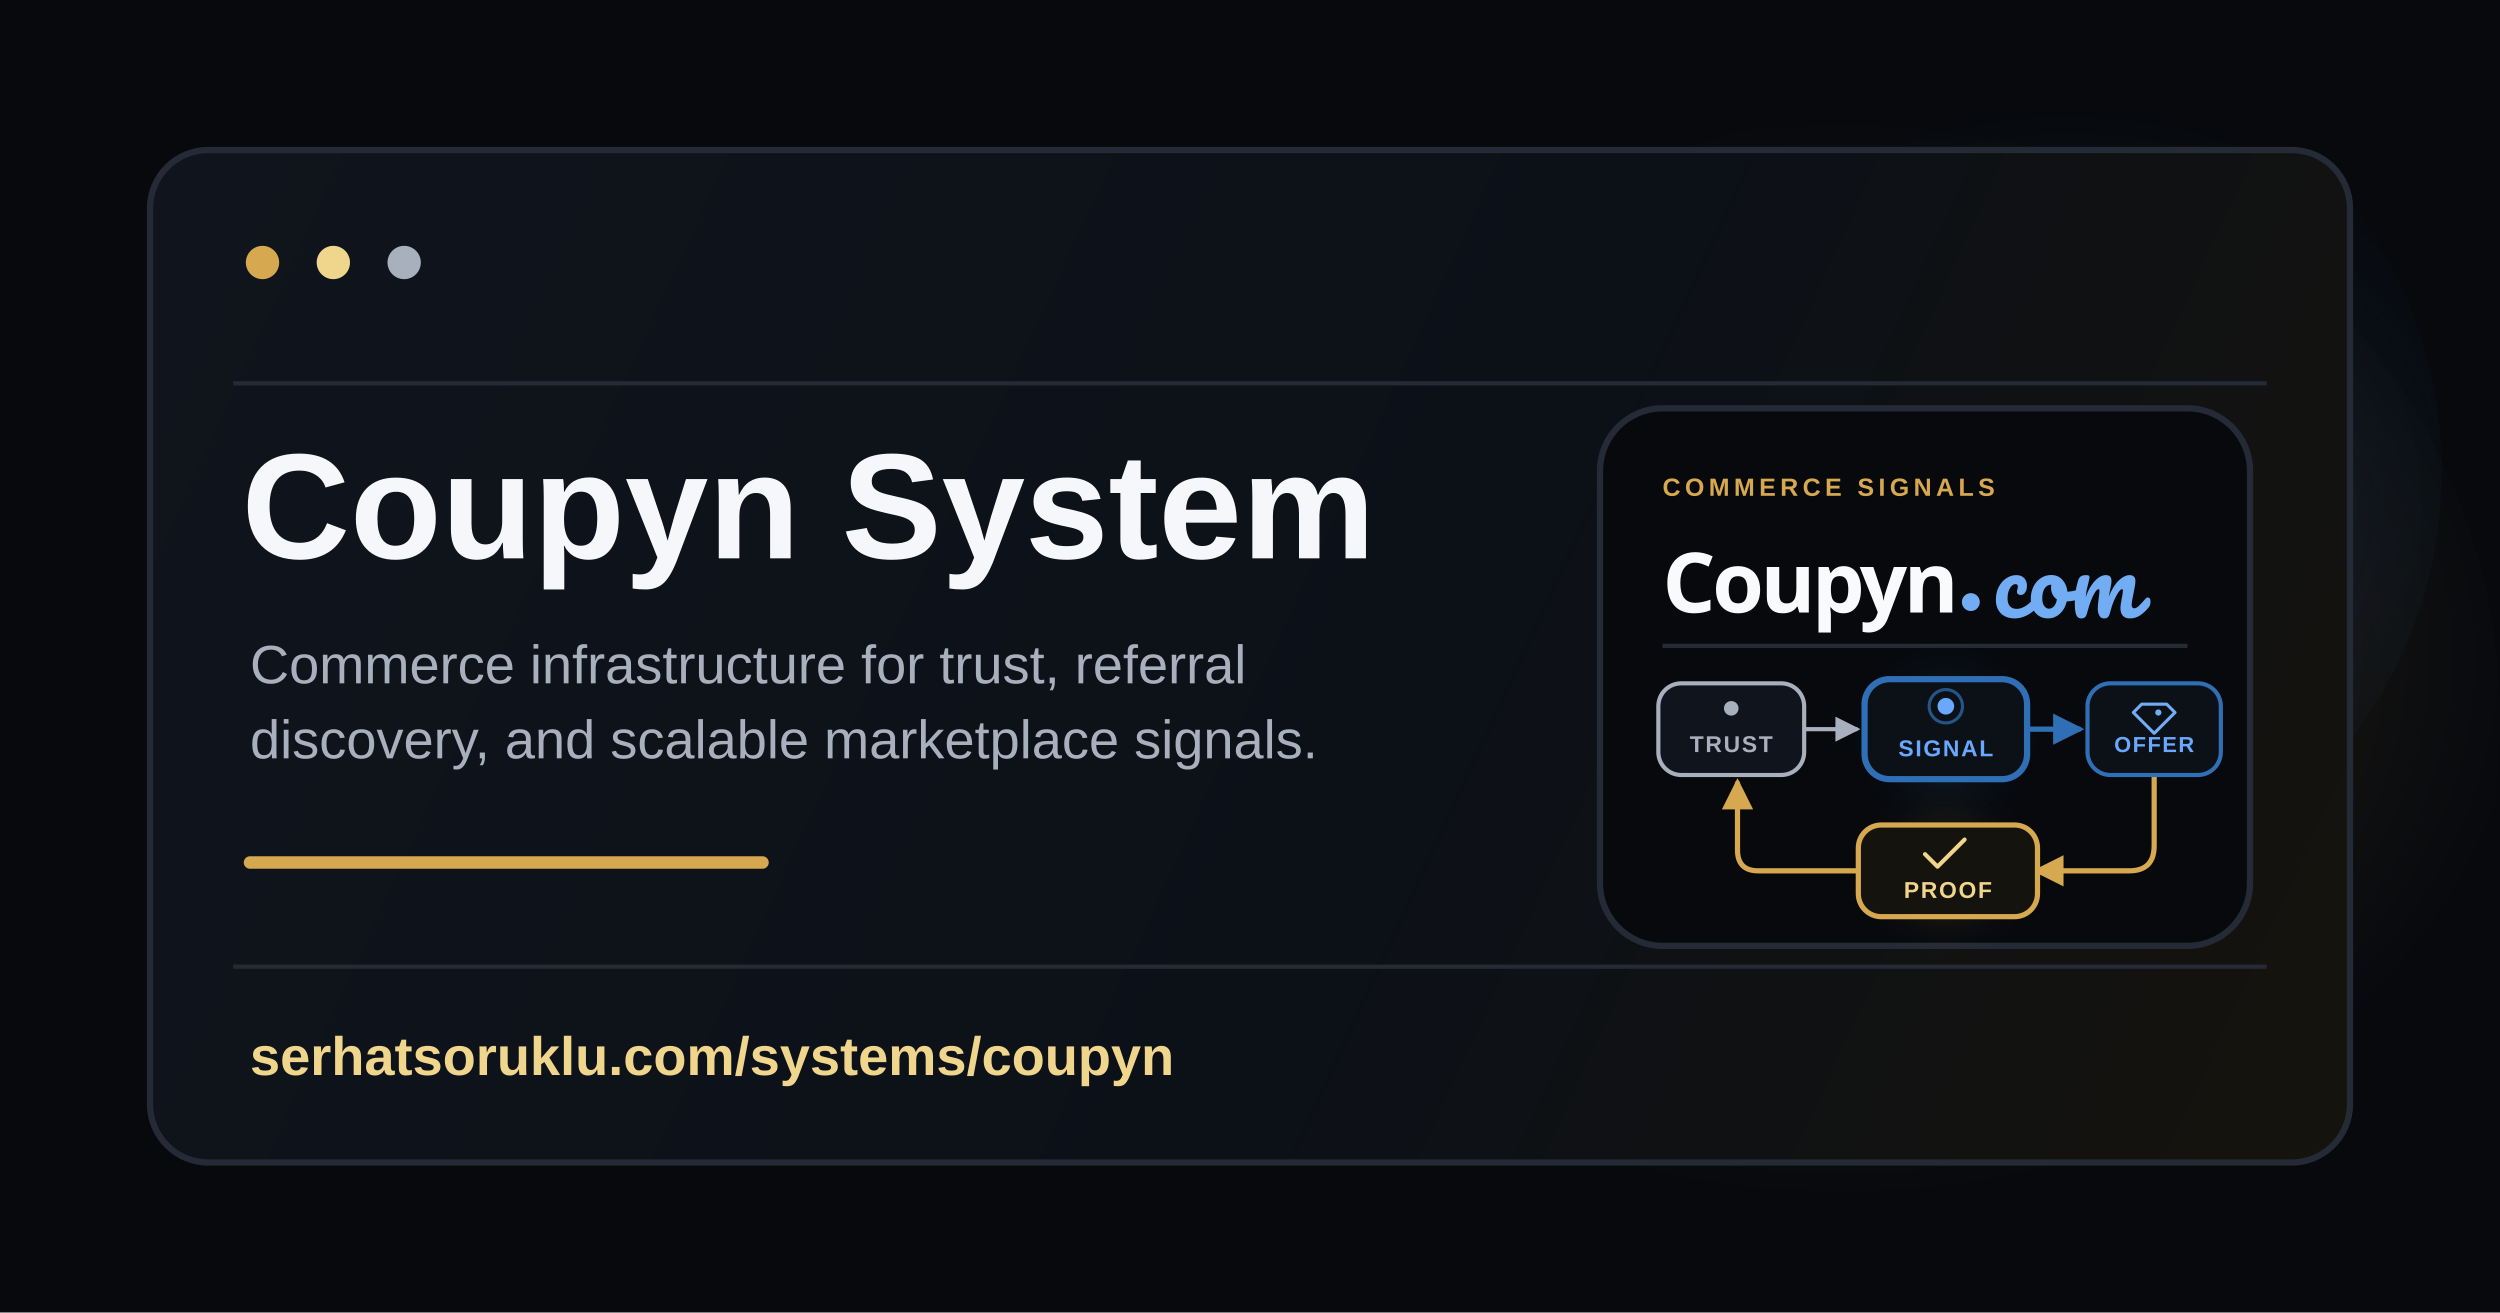
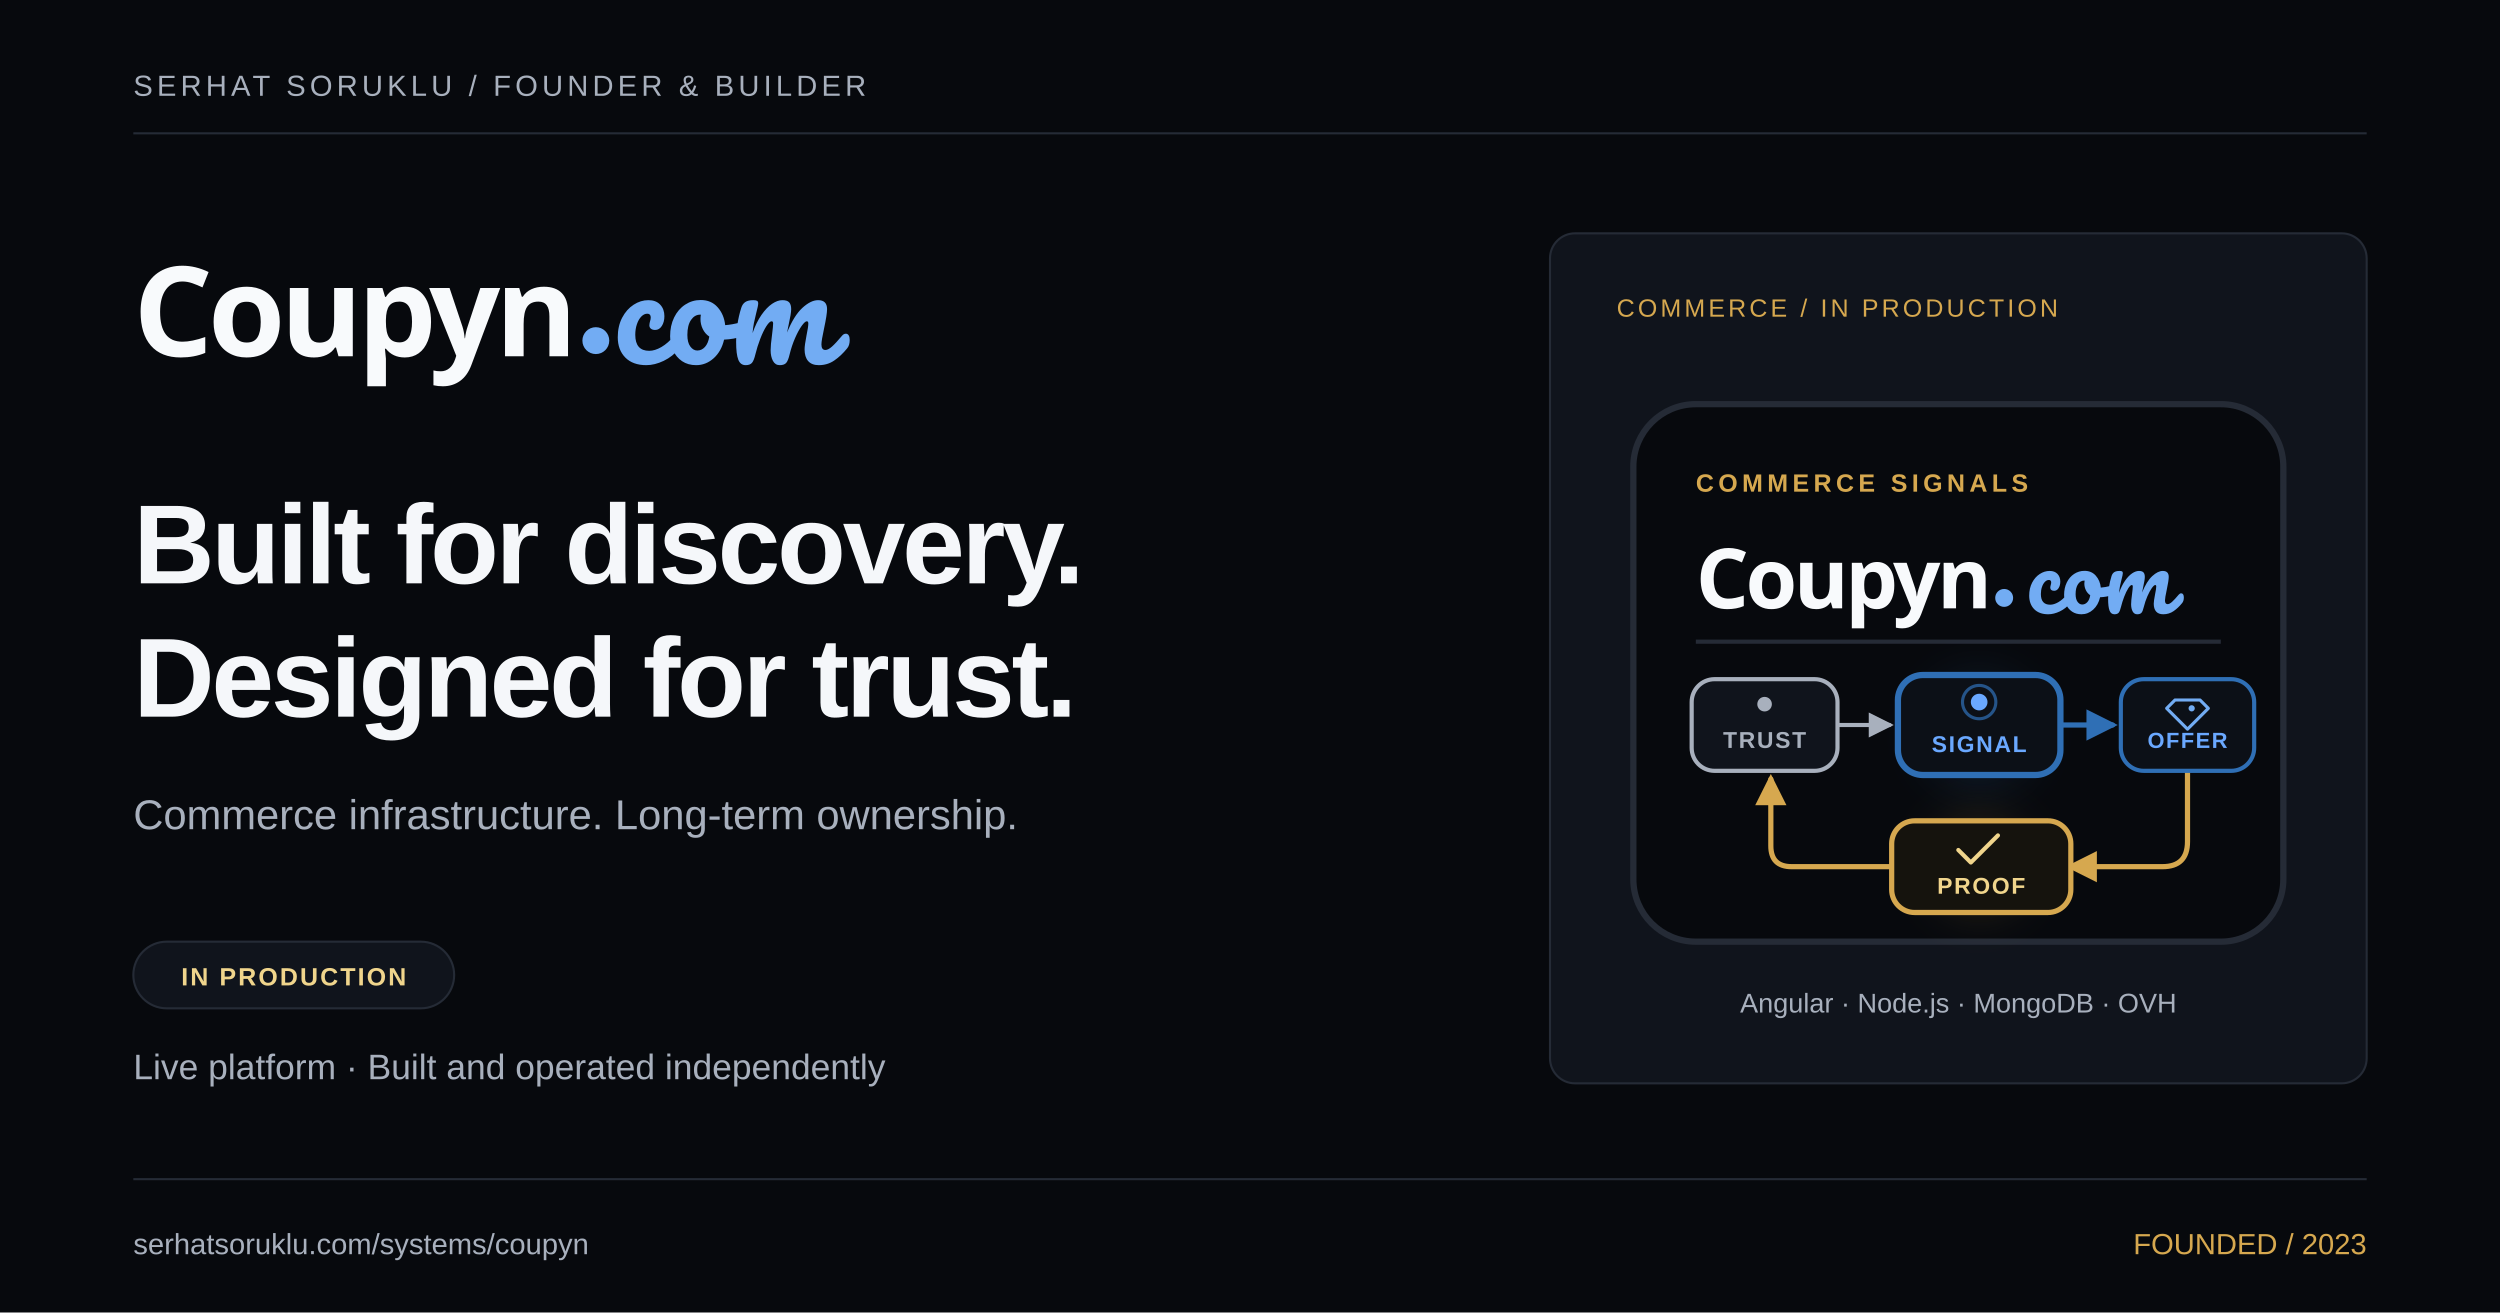
<svg xmlns="http://www.w3.org/2000/svg" width="1200" height="630" viewBox="0 0 1200 630" role="img" aria-labelledby="title desc">
  <defs>
    <linearGradient id="card-surface" x1="72" x2="1128" y1="72" y2="558" gradientUnits="userSpaceOnUse">
      <stop stop-color="#10141c" />
      <stop offset="0.58" stop-color="#0c1017" />
      <stop offset="1" stop-color="#15130d" />
    </linearGradient>
    <radialGradient id="gold-field" cx="0" cy="0" r="1" gradientTransform="matrix(330 0 0 260 884 316)" gradientUnits="userSpaceOnUse">
      <stop stop-color="#d6a84f" stop-opacity="0.24" />
      <stop offset="0.56" stop-color="#d6a84f" stop-opacity="0.08" />
      <stop offset="1" stop-color="#d6a84f" stop-opacity="0" />
    </radialGradient>
    <radialGradient id="blue-field" cx="0" cy="0" r="1" gradientTransform="matrix(220 0 0 190 992 242)" gradientUnits="userSpaceOnUse">
      <stop stop-color="#2f6fb5" stop-opacity="0.22" />
      <stop offset="1" stop-color="#2f6fb5" stop-opacity="0" />
    </radialGradient>
    <filter id="soft-glow" x="-40%" y="-40%" width="180%" height="180%">
      <feGaussianBlur stdDeviation="10" />
    </filter>
    <marker id="arrow-muted" markerWidth="6" markerHeight="6" refX="5" refY="3" orient="auto" markerUnits="strokeWidth">
      <path d="M0 0l6 3-6 3z" fill="#a8b0bd" />
    </marker>
    <marker id="arrow-blue" markerWidth="6" markerHeight="6" refX="5" refY="3" orient="auto" markerUnits="strokeWidth">
      <path d="M0 0l6 3-6 3z" fill="#2f6fb5" />
    </marker>
    <marker id="arrow-gold" markerWidth="6" markerHeight="6" refX="5" refY="3" orient="auto" markerUnits="strokeWidth">
      <path d="M0 0l6 3-6 3z" fill="#d6a84f" />
    </marker>
  </defs>
  <rect width="1200" height="630" fill="#07090d" />
-   <circle cx="960" cy="226" r="212" fill="url(#blue-field)" />
-   <circle cx="908" cy="346" r="292" fill="url(#gold-field)" />
-   <rect x="72" y="72" width="1056" height="486" rx="28" fill="url(#card-surface)" stroke="#252b36" stroke-width="3" />
-   <path d="M112 184h976" stroke="#252b36" stroke-width="2" />
-   <path d="M112 464h976" stroke="#252b36" stroke-width="2" />
-   <circle cx="126" cy="126" r="8" fill="#d6a84f" />
-   <circle cx="160" cy="126" r="8" fill="#f0d58c" />
-   <circle cx="194" cy="126" r="8" fill="#a8b0bd" />
-   <text x="116" y="268" fill="#f5f7fa" font-family="Arial, Helvetica, sans-serif" font-size="72" font-weight="700" letter-spacing="0">Coupyn System</text>
-   <text fill="#a8b0bd" font-family="Arial, Helvetica, sans-serif" font-size="26" font-weight="400" letter-spacing="0">
-     <tspan x="120" y="328">Commerce infrastructure for trust, referral</tspan>
-     <tspan x="120" y="364">discovery, and scalable marketplace signals.</tspan>
-   </text>
-   <path d="M120 414h246" stroke="#d6a84f" stroke-width="6" stroke-linecap="round" />
-   <text x="120" y="516" fill="#f0d58c" font-family="Arial, Helvetica, sans-serif" font-size="26" font-weight="600" letter-spacing="0">serhatsoruklu.com/systems/coupyn</text>
-   <g id="coupyn-og-visual" transform="translate(768 196)">
+   <path d="M64 64H1136" stroke="#252b36" />
+   <text x="64" y="46" fill="#a8b0bd" font-family="Arial, sans-serif" font-size="14" letter-spacing="2">SERHAT SORUKLU / FOUNDER &amp; BUILDER</text>
+   <g transform="translate(19 24) scale(1.5)">
+     <g id="coupyn-brand-wordmark" transform="translate(0 -8)">
+       <text x="30" y="106" fill="#f8fafc" font-family="Open Sans, Arial, Helvetica, sans-serif" font-size="40" font-weight="700" letter-spacing="-1.6">Coupyn</text>
+       <circle cx="178" cy="101" r="4.3" fill="#72acf3" />
+       <path transform="matrix(0.92 0 0 0.92 13.4 8.35)" fill="#72acf3" d="M186.54 99.54Q186.54 95.66 188.07 92.73Q189.61 89.8 192.06 88.22Q194.5 86.63 197.19 86.63Q199.83 86.63 201.3 88.19Q202.76 89.75 202.76 92.2Q202.76 94.22 201.87 95.61Q200.98 97 199.54 97Q198.63 97 198.08 96.57Q197.53 96.14 197.53 95.37Q197.53 95.03 197.62 94.6Q197.72 94.17 197.77 93.98Q198.01 93.26 198.01 92.63Q198.01 92.01 197.7 91.67Q197.38 91.34 196.81 91.34Q195.7 91.34 194.74 92.32Q193.78 93.3 193.21 94.98Q192.63 96.66 192.63 98.68Q192.63 104.25 197.48 104.25Q199.45 104.25 201.73 102.93Q204.01 101.61 206.22 98.97Q206.79 98.3 207.51 98.3Q208.14 98.3 208.5 98.87Q208.86 99.45 208.86 100.46Q208.86 102.28 207.94 103.43Q205.69 106.22 202.54 107.73Q199.4 109.24 196.47 109.24Q191.77 109.24 189.15 106.58Q186.54 103.91 186.54 99.54Z M231.24 96.47Q231.24 98.78 229.85 99.21Q226.97 100.22 223.52 100.36Q222.6 104.39 219.92 106.82Q217.23 109.24 213.82 109.24Q210.94 109.24 208.9 107.85Q206.86 106.46 205.8 104.15Q204.75 101.85 204.75 99.16Q204.75 95.51 206.14 92.66Q207.53 89.8 209.98 88.19Q212.43 86.58 215.4 86.58Q219.05 86.58 221.28 89.1Q223.52 91.62 223.9 95.32Q226.16 95.18 229.28 94.36Q229.66 94.26 229.95 94.26Q230.57 94.26 230.91 94.89Q231.24 95.51 231.24 96.47ZM218.38 99.3Q216.89 98.3 216.1 96.66Q215.31 95.03 215.31 93.21Q215.31 92.44 215.45 91.67H215.21Q213.29 91.67 212.02 93.52Q210.75 95.37 210.75 98.73Q210.75 101.37 211.78 102.76Q212.81 104.15 214.2 104.15Q215.74 104.15 216.87 102.9Q218 101.66 218.38 99.3Z M227.71 101.18Q227.71 94.94 229.49 89.32Q229.92 87.93 230.9 87.28Q231.89 86.63 233.66 86.63Q234.62 86.63 235.01 86.87Q235.39 87.11 235.39 87.78Q235.39 88.55 234.67 91.24Q234.19 93.16 233.9 94.58Q233.62 95.99 233.42 98.1Q234.72 94.36 236.52 91.77Q238.32 89.18 240.22 87.9Q242.11 86.63 243.79 86.63Q245.47 86.63 246.17 87.4Q246.86 88.17 246.86 89.75Q246.86 91.29 245.95 95.32Q245.57 97.05 245.42 97.91Q247.82 92.01 250.75 89.32Q253.68 86.63 256.22 86.63Q259.34 86.63 259.34 89.75Q259.34 91.62 258.29 96.52Q257.38 100.7 257.38 102.04Q257.38 103.96 258.77 103.96Q259.73 103.96 261.05 102.78Q262.37 101.61 264.58 98.97Q265.15 98.3 265.87 98.3Q266.5 98.3 266.86 98.87Q267.22 99.45 267.22 100.46Q267.22 102.38 266.3 103.43Q264.24 105.98 261.86 107.61Q259.49 109.24 256.46 109.24Q254.02 109.24 252.77 107.82Q251.52 106.41 251.52 103.72Q251.52 102.38 252.19 98.92Q252.82 95.9 252.82 94.74Q252.82 93.98 252.29 93.98Q251.66 93.98 250.51 95.58Q249.36 97.19 248.21 99.83Q247.06 102.47 246.34 105.4Q245.81 107.7 245.11 108.47Q244.42 109.24 242.88 109.24Q241.3 109.24 240.5 107.73Q239.71 106.22 239.71 104.06Q239.71 102.23 240.19 98.78Q240.58 95.7 240.58 94.74Q240.58 93.98 240.05 93.98Q239.33 93.98 238.22 95.7Q237.12 97.43 236.09 100.12Q235.06 102.81 234.43 105.4Q233.9 107.66 233.21 108.45Q232.51 109.24 231.02 109.24Q229.2 109.24 228.46 107.32Q227.71 105.4 227.71 101.18Z" />
+     </g>
+   </g>
+   <text x="64" y="280" fill="#f5f7fa" font-family="Arial, sans-serif" font-size="54" font-weight="700" letter-spacing="-1.5">Built for discovery.</text>
+   <text x="64" y="344" fill="#f5f7fa" font-family="Arial, sans-serif" font-size="54" font-weight="700" letter-spacing="-1.5">Designed for trust.</text>
+   <text x="64" y="398" fill="#a8b0bd" font-family="Arial, sans-serif" font-size="20">Commerce infrastructure. Long-term ownership.</text>
+   <rect x="64" y="452" width="154" height="32" rx="16" fill="#10141c" stroke="#252b36" />
+   <text x="141" y="473" text-anchor="middle" fill="#f0d58c" font-family="Arial, sans-serif" font-size="12" font-weight="700" letter-spacing="1">IN PRODUCTION</text>
+   <text x="64" y="518" fill="#a8b0bd" font-family="Arial, sans-serif" font-size="17">Live platform · Built and operated independently</text>
+   <rect x="744" y="112" width="392" height="408" rx="12" fill="#10141c" stroke="#252b36" />
+   <text x="776" y="152" fill="#d6a84f" font-family="Arial, sans-serif" font-size="12" letter-spacing="1.5">COMMERCE / IN PRODUCTION</text>
+   <g id="coupyn-og-visual" transform="translate(784 194)">
    <rect id="coupyn-og-visual-box" width="312" height="258" rx="30" fill="#07090d" stroke="#252b36" stroke-width="3" />
    <text x="30" y="42" fill="#d6a84f" font-family="Arial, Helvetica, sans-serif" font-size="12" font-weight="700" letter-spacing="2.1">COMMERCE SIGNALS</text>
    <g id="coupyn-og-logo" transform="translate(0 -8)">
      <text x="30" y="106" fill="#f8fafc" font-family="Open Sans, Arial, Helvetica, sans-serif" font-size="40" font-weight="700" letter-spacing="-1.6">Coupyn</text>
      <circle cx="178" cy="101" r="4.3" fill="#72acf3" />
      <path transform="matrix(0.92 0 0 0.92 18.4 8.35)" fill="#72acf3" d="M186.54 99.54Q186.54 95.66 188.07 92.73Q189.61 89.8 192.06 88.22Q194.5 86.63 197.19 86.63Q199.83 86.63 201.3 88.19Q202.76 89.75 202.76 92.2Q202.76 94.22 201.87 95.61Q200.98 97 199.54 97Q198.63 97 198.08 96.57Q197.53 96.14 197.53 95.37Q197.53 95.03 197.62 94.6Q197.72 94.17 197.77 93.98Q198.01 93.26 198.01 92.63Q198.01 92.01 197.7 91.67Q197.38 91.34 196.81 91.34Q195.7 91.34 194.74 92.32Q193.78 93.3 193.21 94.98Q192.63 96.66 192.63 98.68Q192.63 104.25 197.48 104.25Q199.45 104.25 201.73 102.93Q204.01 101.61 206.22 98.97Q206.79 98.3 207.51 98.3Q208.14 98.3 208.5 98.87Q208.86 99.45 208.86 100.46Q208.86 102.28 207.94 103.43Q205.69 106.22 202.54 107.73Q199.4 109.24 196.47 109.24Q191.77 109.24 189.15 106.58Q186.54 103.91 186.54 99.54Z M231.24 96.47Q231.24 98.78 229.85 99.21Q226.97 100.22 223.52 100.36Q222.6 104.39 219.92 106.82Q217.23 109.24 213.82 109.24Q210.94 109.24 208.9 107.85Q206.86 106.46 205.8 104.15Q204.75 101.85 204.75 99.16Q204.75 95.51 206.14 92.66Q207.53 89.8 209.98 88.19Q212.43 86.58 215.4 86.58Q219.05 86.58 221.28 89.1Q223.52 91.62 223.9 95.32Q226.16 95.18 229.28 94.36Q229.66 94.26 229.95 94.26Q230.57 94.26 230.91 94.89Q231.24 95.51 231.24 96.47ZM218.38 99.3Q216.89 98.3 216.1 96.66Q215.31 95.03 215.31 93.21Q215.31 92.44 215.45 91.67H215.21Q213.29 91.67 212.02 93.52Q210.75 95.37 210.75 98.73Q210.75 101.37 211.78 102.76Q212.81 104.15 214.2 104.15Q215.74 104.15 216.87 102.9Q218 101.66 218.38 99.3Z M227.71 101.18Q227.71 94.94 229.49 89.32Q229.92 87.93 230.9 87.28Q231.89 86.63 233.66 86.63Q234.62 86.63 235.01 86.87Q235.39 87.11 235.39 87.78Q235.39 88.55 234.67 91.24Q234.19 93.16 233.9 94.58Q233.62 95.99 233.42 98.1Q234.72 94.36 236.52 91.77Q238.32 89.18 240.22 87.9Q242.11 86.63 243.79 86.63Q245.47 86.63 246.17 87.4Q246.86 88.17 246.86 89.75Q246.86 91.29 245.95 95.32Q245.57 97.05 245.42 97.91Q247.82 92.01 250.75 89.32Q253.68 86.63 256.22 86.63Q259.34 86.63 259.34 89.75Q259.34 91.62 258.29 96.52Q257.38 100.7 257.38 102.04Q257.38 103.96 258.77 103.96Q259.73 103.96 261.05 102.78Q262.37 101.61 264.58 98.97Q265.15 98.3 265.87 98.3Q266.5 98.3 266.86 98.87Q267.22 99.45 267.22 100.46Q267.22 102.38 266.3 103.43Q264.24 105.98 261.86 107.61Q259.49 109.24 256.46 109.24Q254.02 109.24 252.77 107.82Q251.52 106.41 251.52 103.72Q251.52 102.38 252.19 98.92Q252.82 95.9 252.82 94.74Q252.82 93.98 252.29 93.98Q251.66 93.98 250.51 95.58Q249.36 97.19 248.21 99.83Q247.06 102.47 246.34 105.4Q245.81 107.7 245.11 108.47Q244.42 109.24 242.88 109.24Q241.3 109.24 240.5 107.73Q239.71 106.22 239.71 104.06Q239.71 102.23 240.19 98.78Q240.58 95.7 240.58 94.74Q240.58 93.98 240.05 93.98Q239.33 93.98 238.22 95.7Q237.12 97.43 236.09 100.12Q235.06 102.81 234.43 105.4Q233.9 107.66 233.21 108.45Q232.51 109.24 231.02 109.24Q229.2 109.24 228.46 107.32Q227.71 105.4 227.71 101.18Z" />
    </g>
    <path d="M30 114h252" stroke="#252b36" stroke-width="2" />
    <circle cx="166" cy="157" r="27" fill="#2f6fb5" opacity="0.16" filter="url(#soft-glow)" />
    <circle cx="166" cy="221" r="24" fill="#d6a84f" opacity="0.14" filter="url(#soft-glow)" />
    <g id="coupyn-og-diagram" transform="translate(28 130)" fill="none" stroke-linecap="round" stroke-linejoin="round">
      <path data-signal-connection="trust-to-signal" d="M70 24h25" stroke="#a8b0bd" stroke-width="2" marker-end="url(#arrow-muted)" />
      <path data-signal-connection="signal-to-offer" d="M177 24h25" stroke="#2f6fb5" stroke-width="2.5" marker-end="url(#arrow-blue)" />
      <path data-signal-connection="offer-to-proof" d="M238 46v34q0 12-12 12h-44" stroke="#d6a84f" stroke-width="2.5" marker-end="url(#arrow-gold)" />
      <path data-signal-connection="proof-to-trust" d="M96 92H48q-10 0-10-10V50" stroke="#d6a84f" stroke-width="2.5" marker-end="url(#arrow-gold)" />
      <g id="coupyn-signal-trust" data-signal-node="Trust">
        <rect y="2" width="70" height="44" rx="11" fill="#10141c" stroke="#a8b0bd" stroke-width="2" />
        <circle cx="35" cy="14" r="3.5" fill="#a8b0bd" stroke="none" />
        <text x="35" y="35" fill="#a8b0bd" stroke="none" text-anchor="middle" font-family="Arial, Helvetica, sans-serif" font-size="11" font-weight="700" letter-spacing="0.8">TRUST</text>
      </g>
      <g id="coupyn-signal-signal" data-signal-node="Signal">
        <rect x="99" width="78" height="48" rx="12" fill="#0c1017" stroke="#2f6fb5" stroke-width="3" />
        <circle cx="138" cy="13" r="4" fill="#6aa8ff" stroke="none" />
        <circle cx="138" cy="13" r="8" stroke="#2f6fb5" stroke-width="1.5" opacity="0.72" />
        <text x="138" y="37" fill="#6aa8ff" stroke="none" text-anchor="middle" font-family="Arial, Helvetica, sans-serif" font-size="11" font-weight="700" letter-spacing="0.8">SIGNAL</text>
      </g>
      <g id="coupyn-signal-offer" data-signal-node="Offer">
        <rect x="206" y="2" width="64" height="44" rx="11" fill="#0c1017" stroke="#2f6fb5" stroke-width="2" />
        <path d="M232 12h12l4 4-10 10-10-10z" stroke="#72acf3" stroke-width="1.5" />
        <circle cx="240" cy="16" r="1.5" fill="#72acf3" stroke="none" />
        <text x="238" y="35" fill="#6aa8ff" stroke="none" text-anchor="middle" font-family="Arial, Helvetica, sans-serif" font-size="10.5" font-weight="700" letter-spacing="0.7">OFFER</text>
      </g>
      <g id="coupyn-signal-proof" data-signal-node="Proof">
        <rect x="96" y="70" width="86" height="44" rx="11" fill="#15130d" stroke="#d6a84f" stroke-width="2.5" />
        <path d="m128 84 6 6 13-13" stroke="#f0d58c" stroke-width="2" />
        <text x="139" y="105" fill="#f0d58c" stroke="none" text-anchor="middle" font-family="Arial, Helvetica, sans-serif" font-size="11" font-weight="700" letter-spacing="0.8">PROOF</text>
      </g>
    </g>
  </g>
+   <text x="940" y="486" text-anchor="middle" fill="#a8b0bd" font-family="Arial, sans-serif" font-size="13">Angular · Node.js · MongoDB · OVH</text>
+   <path d="M64 566H1136" stroke="#252b36" />
+   <text x="64" y="602" fill="#a8b0bd" font-family="Arial, sans-serif" font-size="14">serhatsoruklu.com/systems/coupyn</text>
+   <text x="1136" y="602" text-anchor="end" fill="#d6a84f" font-family="Arial, sans-serif" font-size="14">FOUNDED / 2023</text>
</svg>
